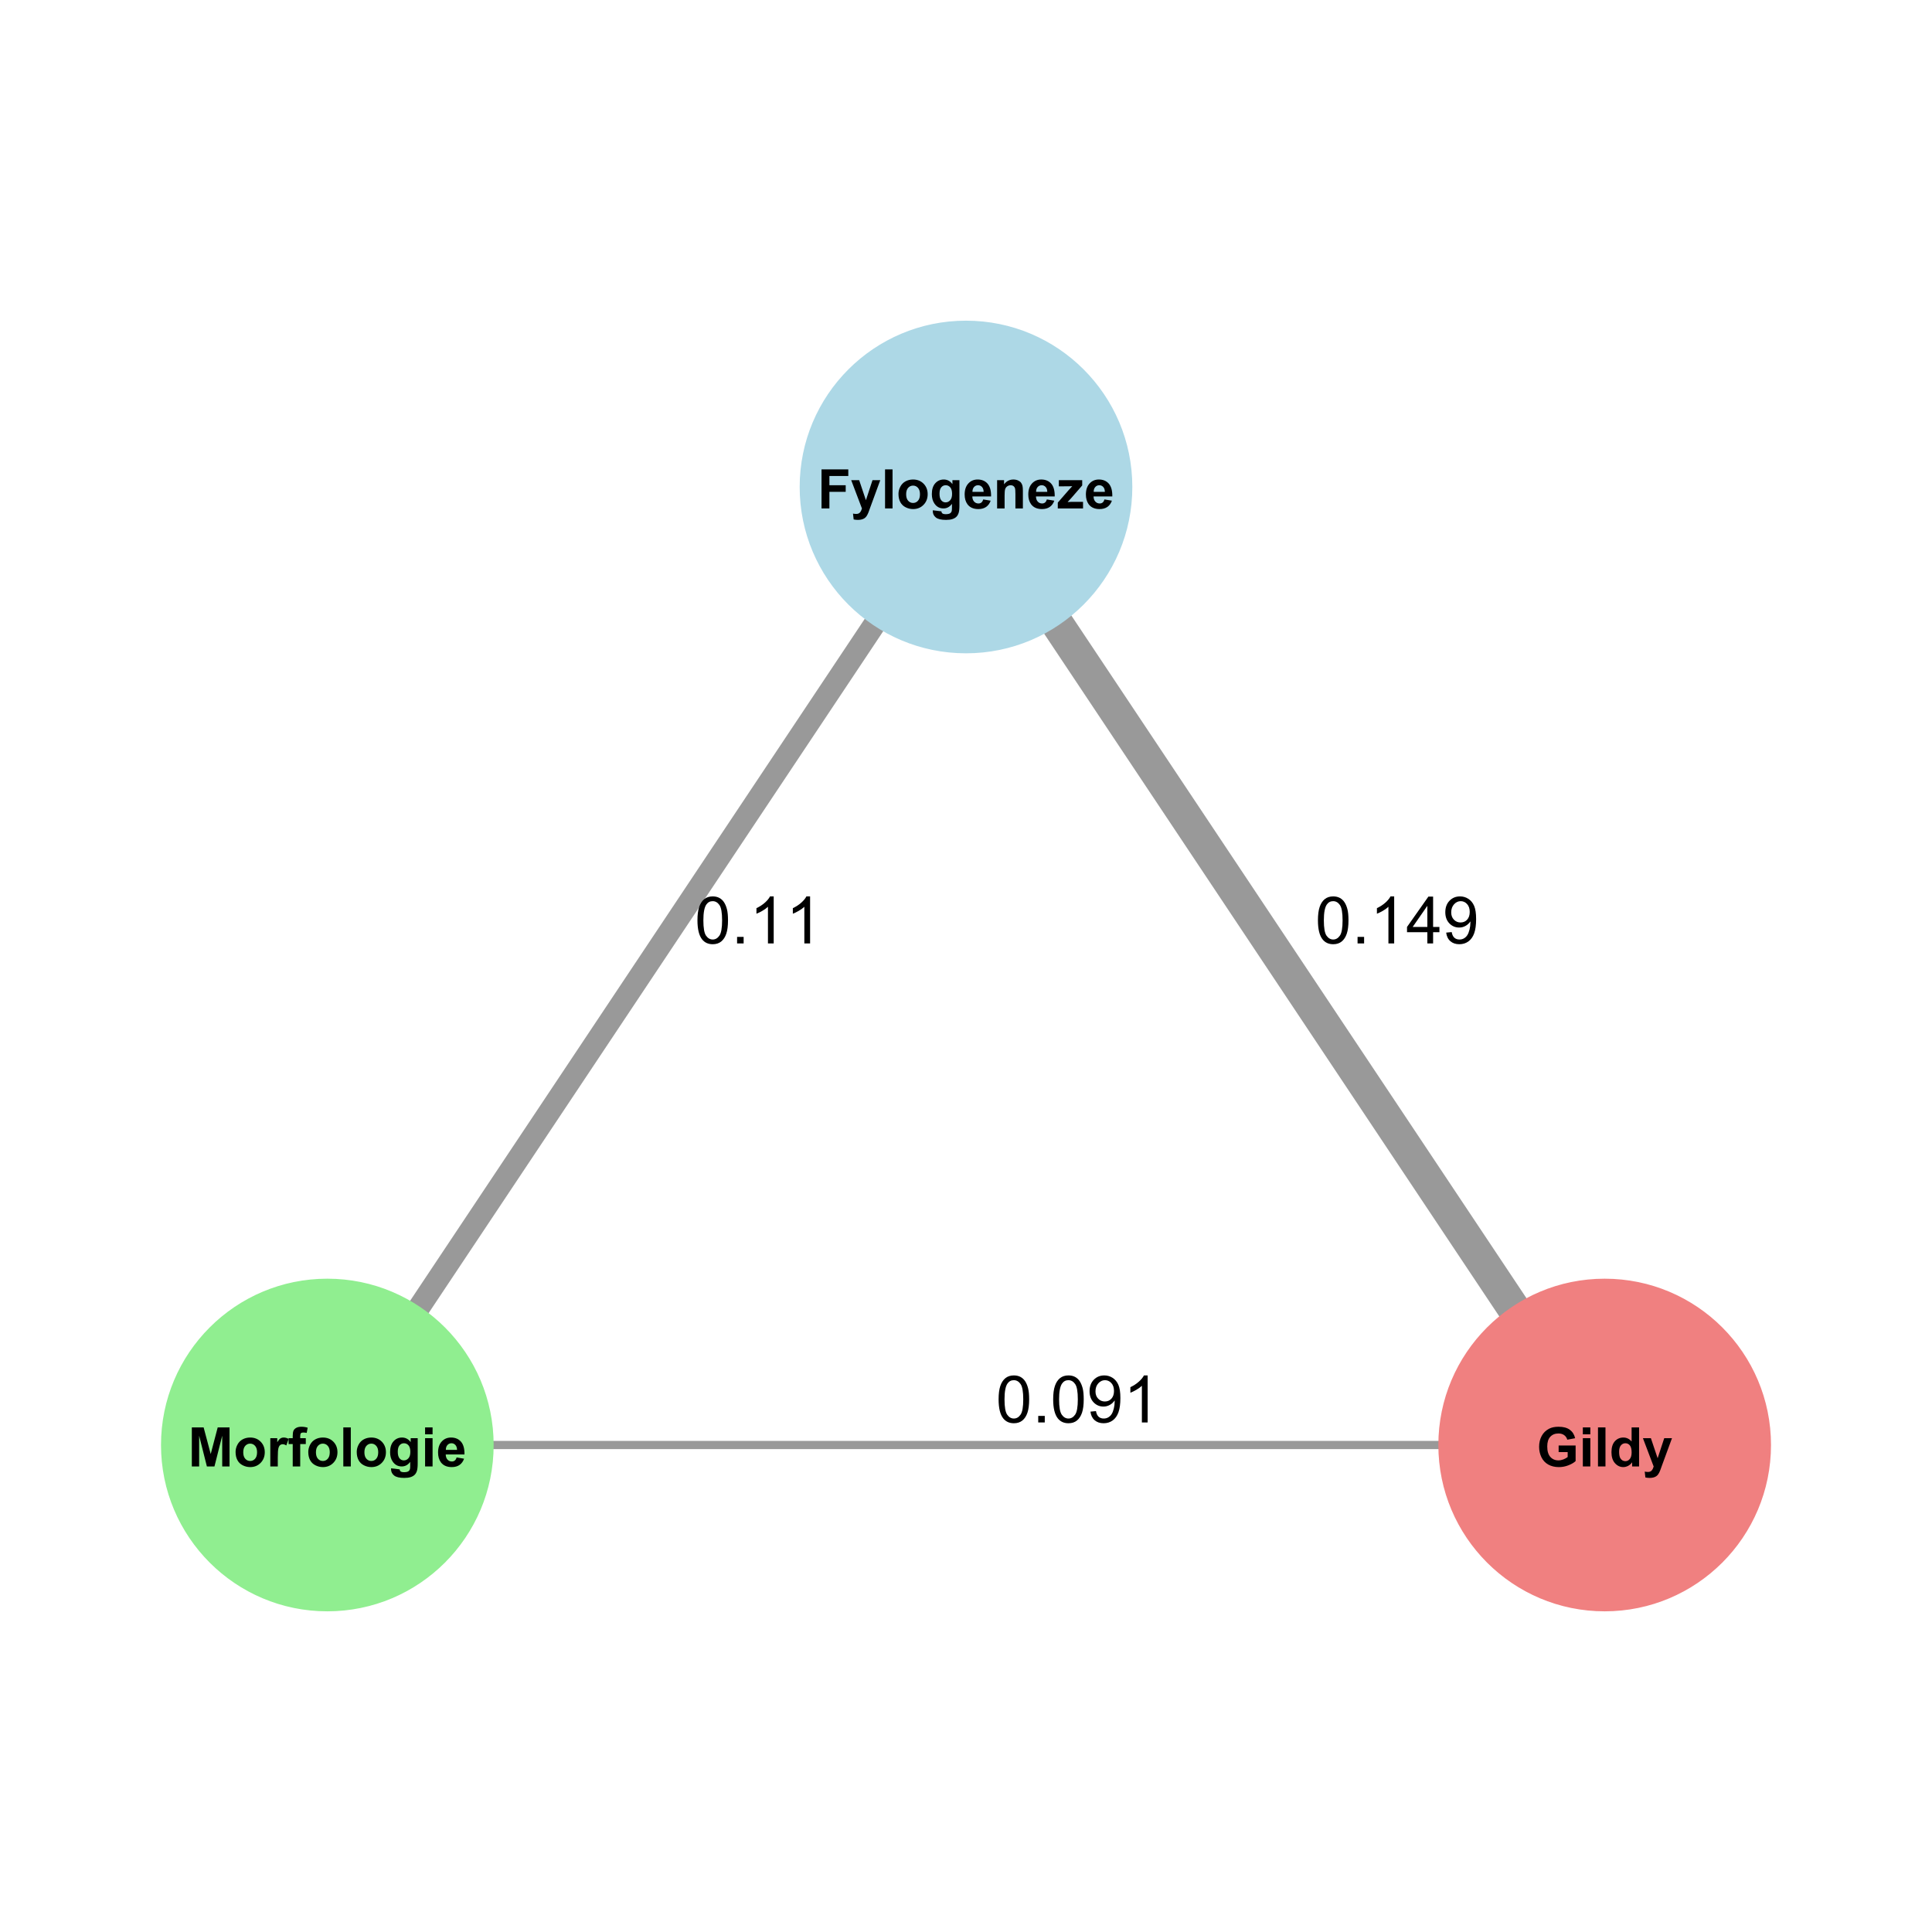
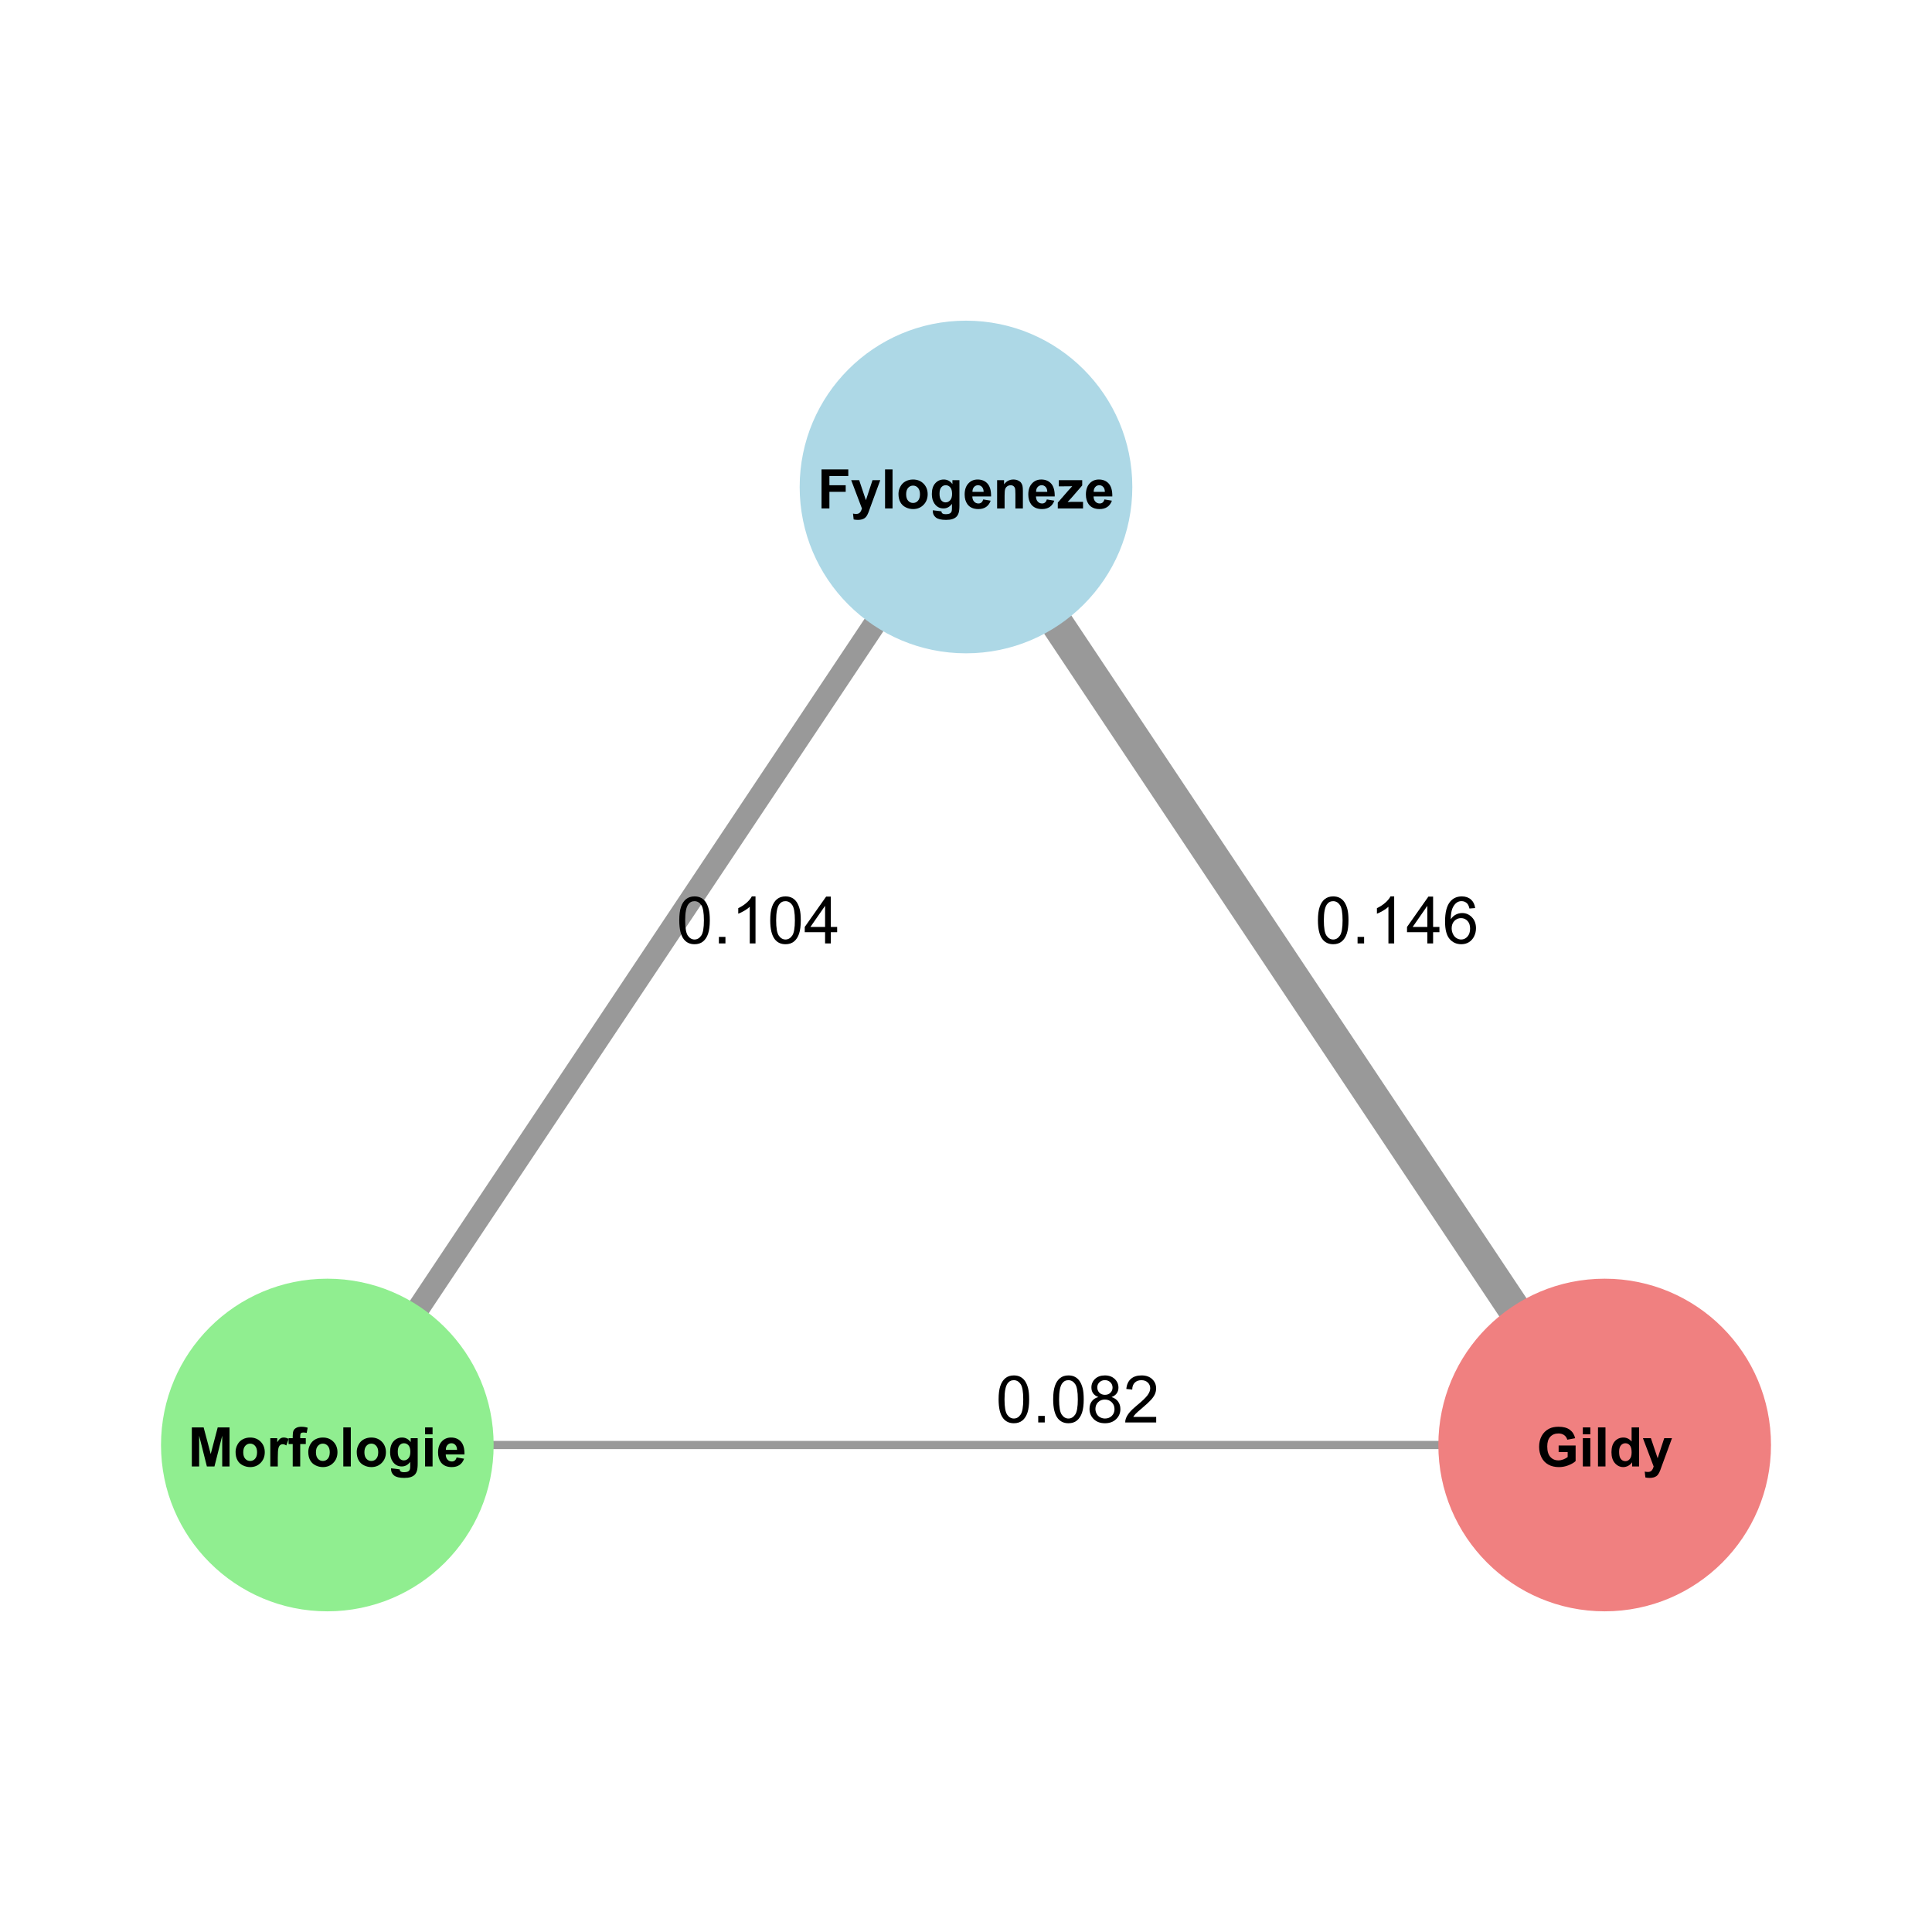
- <svg xmlns="http://www.w3.org/2000/svg" xmlns:xlink="http://www.w3.org/1999/xlink" width="504" height="504" viewBox="0 0 504 504">
-   <defs>
-     <g>
+ <svg xmlns="http://www.w3.org/2000/svg" xmlns:xlink="http://www.w3.org/1999/xlink" width="504" height="504" viewBox="0 0 504 504" version="1.1" id="svg66">
+   <defs id="defs21">
+     <g id="g21">
      <g id="glyph-0-0">
-         <path d="M 1.051 0 L 1.051 -10.184 L 8.031 -10.184 L 8.031 -8.461 L 3.105 -8.461 L 3.105 -6.051 L 7.355 -6.051 L 7.355 -4.328 L 3.105 -4.328 L 3.105 0 Z M 1.051 0 " />
+         <path d="M 1.051 0 L 1.051 -10.184 L 8.031 -10.184 L 8.031 -8.461 L 3.105 -8.461 L 3.105 -6.051 L 7.355 -6.051 L 7.355 -4.328 L 3.105 -4.328 L 3.105 0 Z M 1.051 0 " id="path1" />
      </g>
      <g id="glyph-0-1">
-         <path d="M 0.098 -7.379 L 2.176 -7.379 L 3.938 -2.141 L 5.66 -7.379 L 7.684 -7.379 L 5.078 -0.277 L 4.613 1.008 C 4.441 1.438 4.277 1.766 4.121 1.992 C 3.969 2.219 3.789 2.406 3.586 2.547 C 3.387 2.688 3.137 2.797 2.844 2.875 C 2.551 2.953 2.219 2.992 1.848 2.992 C 1.473 2.992 1.105 2.953 0.742 2.875 L 0.57 1.348 C 0.875 1.406 1.152 1.438 1.395 1.438 C 1.852 1.438 2.188 1.305 2.402 1.039 C 2.621 0.773 2.789 0.434 2.902 0.02 Z M 0.098 -7.379 " />
+         <path d="M 0.098 -7.379 L 2.176 -7.379 L 3.938 -2.141 L 5.66 -7.379 L 7.684 -7.379 L 5.078 -0.277 L 4.613 1.008 C 4.441 1.438 4.277 1.766 4.121 1.992 C 3.969 2.219 3.789 2.406 3.586 2.547 C 3.387 2.688 3.137 2.797 2.844 2.875 C 2.551 2.953 2.219 2.992 1.848 2.992 C 1.473 2.992 1.105 2.953 0.742 2.875 L 0.57 1.348 C 0.875 1.406 1.152 1.438 1.395 1.438 C 1.852 1.438 2.188 1.305 2.402 1.039 C 2.621 0.773 2.789 0.434 2.902 0.02 Z M 0.098 -7.379 " id="path2" />
      </g>
      <g id="glyph-0-2">
-         <path d="M 1.02 0 L 1.02 -10.184 L 2.973 -10.184 L 2.973 0 Z M 1.02 0 " />
+         <path d="M 1.02 0 L 1.02 -10.184 L 2.973 -10.184 L 2.973 0 Z M 1.02 0 " id="path3" />
      </g>
      <g id="glyph-0-3">
-         <path d="M 0.57 -3.793 C 0.57 -4.441 0.73 -5.07 1.051 -5.676 C 1.367 -6.281 1.82 -6.746 2.406 -7.066 C 2.992 -7.383 3.648 -7.543 4.371 -7.543 C 5.484 -7.543 6.398 -7.18 7.113 -6.457 C 7.828 -5.73 8.184 -4.816 8.184 -3.711 C 8.184 -2.594 7.824 -1.668 7.102 -0.934 C 6.383 -0.199 5.477 0.168 4.383 0.168 C 3.707 0.168 3.062 0.016 2.449 -0.293 C 1.836 -0.598 1.367 -1.047 1.051 -1.637 C 0.73 -2.227 0.57 -2.945 0.57 -3.793 M 2.57 -3.688 C 2.57 -2.957 2.742 -2.398 3.09 -2.008 C 3.438 -1.617 3.867 -1.426 4.375 -1.426 C 4.887 -1.426 5.312 -1.617 5.656 -2.008 C 6.004 -2.398 6.176 -2.961 6.176 -3.703 C 6.176 -4.426 6.004 -4.98 5.656 -5.371 C 5.312 -5.758 4.887 -5.953 4.375 -5.953 C 3.867 -5.953 3.438 -5.758 3.09 -5.371 C 2.742 -4.98 2.57 -4.422 2.57 -3.688 Z M 2.57 -3.688 " />
+         <path d="M 0.57 -3.793 C 0.57 -4.441 0.73 -5.07 1.051 -5.676 C 1.367 -6.281 1.82 -6.746 2.406 -7.066 C 2.992 -7.383 3.648 -7.543 4.371 -7.543 C 5.484 -7.543 6.398 -7.18 7.113 -6.457 C 7.828 -5.73 8.184 -4.816 8.184 -3.711 C 8.184 -2.594 7.824 -1.668 7.102 -0.934 C 6.383 -0.199 5.477 0.168 4.383 0.168 C 3.707 0.168 3.062 0.016 2.449 -0.293 C 1.836 -0.598 1.367 -1.047 1.051 -1.637 C 0.73 -2.227 0.57 -2.945 0.57 -3.793 M 2.57 -3.688 C 2.57 -2.957 2.742 -2.398 3.09 -2.008 C 3.438 -1.617 3.867 -1.426 4.375 -1.426 C 4.887 -1.426 5.312 -1.617 5.656 -2.008 C 6.004 -2.398 6.176 -2.961 6.176 -3.703 C 6.176 -4.426 6.004 -4.98 5.656 -5.371 C 5.312 -5.758 4.887 -5.953 4.375 -5.953 C 3.867 -5.953 3.438 -5.758 3.09 -5.371 C 2.742 -4.98 2.57 -4.422 2.57 -3.688 Z M 2.57 -3.688 " id="path4" />
      </g>
      <g id="glyph-0-4">
-         <path d="M 0.84 0.484 L 3.07 0.758 C 3.105 1.016 3.191 1.195 3.328 1.293 C 3.512 1.43 3.805 1.5 4.203 1.5 C 4.711 1.5 5.094 1.426 5.348 1.27 C 5.52 1.168 5.648 1.004 5.738 0.777 C 5.797 0.617 5.828 0.316 5.828 -0.117 L 5.828 -1.195 C 5.246 -0.398 4.508 0 3.617 0 C 2.629 0 1.844 -0.418 1.266 -1.258 C 0.809 -1.918 0.582 -2.742 0.582 -3.73 C 0.582 -4.965 0.883 -5.91 1.477 -6.562 C 2.07 -7.219 2.812 -7.543 3.695 -7.543 C 4.609 -7.543 5.359 -7.145 5.953 -6.344 L 5.953 -7.379 L 7.781 -7.379 L 7.781 -0.758 C 7.781 0.113 7.707 0.766 7.566 1.195 C 7.422 1.625 7.219 1.965 6.961 2.207 C 6.699 2.453 6.355 2.648 5.922 2.785 C 5.488 2.926 4.941 2.992 4.277 2.992 C 3.027 2.992 2.141 2.781 1.617 2.352 C 1.094 1.922 0.832 1.379 0.832 0.723 C 0.832 0.656 0.836 0.578 0.84 0.484 M 2.586 -3.84 C 2.586 -3.059 2.734 -2.484 3.039 -2.121 C 3.344 -1.758 3.715 -1.578 4.16 -1.578 C 4.637 -1.578 5.039 -1.762 5.371 -2.137 C 5.699 -2.508 5.863 -3.062 5.863 -3.793 C 5.863 -4.559 5.707 -5.125 5.391 -5.496 C 5.074 -5.863 4.676 -6.051 4.195 -6.051 C 3.727 -6.051 3.344 -5.867 3.039 -5.504 C 2.734 -5.141 2.586 -4.586 2.586 -3.84 Z M 2.586 -3.84 " />
+         <path d="M 0.84 0.484 L 3.07 0.758 C 3.105 1.016 3.191 1.195 3.328 1.293 C 3.512 1.43 3.805 1.5 4.203 1.5 C 4.711 1.5 5.094 1.426 5.348 1.27 C 5.52 1.168 5.648 1.004 5.738 0.777 C 5.797 0.617 5.828 0.316 5.828 -0.117 L 5.828 -1.195 C 5.246 -0.398 4.508 0 3.617 0 C 2.629 0 1.844 -0.418 1.266 -1.258 C 0.809 -1.918 0.582 -2.742 0.582 -3.73 C 0.582 -4.965 0.883 -5.91 1.477 -6.562 C 2.07 -7.219 2.812 -7.543 3.695 -7.543 C 4.609 -7.543 5.359 -7.145 5.953 -6.344 L 5.953 -7.379 L 7.781 -7.379 L 7.781 -0.758 C 7.781 0.113 7.707 0.766 7.566 1.195 C 7.422 1.625 7.219 1.965 6.961 2.207 C 6.699 2.453 6.355 2.648 5.922 2.785 C 5.488 2.926 4.941 2.992 4.277 2.992 C 3.027 2.992 2.141 2.781 1.617 2.352 C 1.094 1.922 0.832 1.379 0.832 0.723 C 0.832 0.656 0.836 0.578 0.84 0.484 M 2.586 -3.84 C 2.586 -3.059 2.734 -2.484 3.039 -2.121 C 3.344 -1.758 3.715 -1.578 4.16 -1.578 C 4.637 -1.578 5.039 -1.762 5.371 -2.137 C 5.699 -2.508 5.863 -3.062 5.863 -3.793 C 5.863 -4.559 5.707 -5.125 5.391 -5.496 C 5.074 -5.863 4.676 -6.051 4.195 -6.051 C 3.727 -6.051 3.344 -5.867 3.039 -5.504 C 2.734 -5.141 2.586 -4.586 2.586 -3.84 Z M 2.586 -3.84 " id="path5" />
      </g>
      <g id="glyph-0-5">
-         <path d="M 5.293 -2.348 L 7.238 -2.02 C 6.988 -1.309 6.594 -0.766 6.055 -0.391 C 5.516 -0.02 4.84 0.168 4.027 0.168 C 2.746 0.168 1.797 -0.254 1.18 -1.09 C 0.695 -1.762 0.453 -2.609 0.453 -3.633 C 0.453 -4.855 0.77 -5.812 1.41 -6.504 C 2.051 -7.199 2.855 -7.543 3.836 -7.543 C 4.934 -7.543 5.797 -7.18 6.434 -6.457 C 7.066 -5.73 7.371 -4.621 7.344 -3.125 L 2.453 -3.125 C 2.465 -2.547 2.625 -2.098 2.926 -1.773 C 3.227 -1.453 3.602 -1.293 4.051 -1.293 C 4.355 -1.293 4.613 -1.375 4.82 -1.543 C 5.027 -1.707 5.188 -1.977 5.293 -2.348 M 5.406 -4.32 C 5.391 -4.887 5.246 -5.316 4.965 -5.609 C 4.688 -5.902 4.352 -6.051 3.953 -6.051 C 3.527 -6.051 3.176 -5.895 2.898 -5.586 C 2.617 -5.273 2.48 -4.852 2.488 -4.32 Z M 5.406 -4.32 " />
+         <path d="M 5.293 -2.348 L 7.238 -2.02 C 6.988 -1.309 6.594 -0.766 6.055 -0.391 C 5.516 -0.02 4.84 0.168 4.027 0.168 C 2.746 0.168 1.797 -0.254 1.18 -1.09 C 0.695 -1.762 0.453 -2.609 0.453 -3.633 C 0.453 -4.855 0.77 -5.812 1.41 -6.504 C 2.051 -7.199 2.855 -7.543 3.836 -7.543 C 4.934 -7.543 5.797 -7.18 6.434 -6.457 C 7.066 -5.73 7.371 -4.621 7.344 -3.125 L 2.453 -3.125 C 2.465 -2.547 2.625 -2.098 2.926 -1.773 C 3.227 -1.453 3.602 -1.293 4.051 -1.293 C 4.355 -1.293 4.613 -1.375 4.82 -1.543 C 5.027 -1.707 5.188 -1.977 5.293 -2.348 M 5.406 -4.32 C 5.391 -4.887 5.246 -5.316 4.965 -5.609 C 4.688 -5.902 4.352 -6.051 3.953 -6.051 C 3.527 -6.051 3.176 -5.895 2.898 -5.586 C 2.617 -5.273 2.48 -4.852 2.488 -4.32 Z M 5.406 -4.32 " id="path6" />
      </g>
      <g id="glyph-0-6">
-         <path d="M 7.73 0 L 5.781 0 L 5.781 -3.766 C 5.781 -4.562 5.738 -5.078 5.656 -5.312 C 5.57 -5.543 5.438 -5.727 5.25 -5.855 C 5.059 -5.984 4.836 -6.051 4.57 -6.051 C 4.234 -6.051 3.93 -5.957 3.66 -5.773 C 3.391 -5.586 3.207 -5.344 3.109 -5.035 C 3.008 -4.73 2.961 -4.164 2.961 -3.34 L 2.961 0 L 1.008 0 L 1.008 -7.379 L 2.82 -7.379 L 2.82 -6.293 C 3.465 -7.129 4.273 -7.543 5.25 -7.543 C 5.684 -7.543 6.074 -7.465 6.434 -7.312 C 6.789 -7.156 7.059 -6.957 7.242 -6.719 C 7.426 -6.477 7.551 -6.203 7.625 -5.898 C 7.695 -5.594 7.73 -5.152 7.73 -4.586 Z M 7.73 0 " />
+         <path d="M 7.73 0 L 5.781 0 L 5.781 -3.766 C 5.781 -4.562 5.738 -5.078 5.656 -5.312 C 5.57 -5.543 5.438 -5.727 5.25 -5.855 C 5.059 -5.984 4.836 -6.051 4.57 -6.051 C 4.234 -6.051 3.93 -5.957 3.66 -5.773 C 3.391 -5.586 3.207 -5.344 3.109 -5.035 C 3.008 -4.73 2.961 -4.164 2.961 -3.34 L 2.961 0 L 1.008 0 L 1.008 -7.379 L 2.82 -7.379 L 2.82 -6.293 C 3.465 -7.129 4.273 -7.543 5.25 -7.543 C 5.684 -7.543 6.074 -7.465 6.434 -7.312 C 6.789 -7.156 7.059 -6.957 7.242 -6.719 C 7.426 -6.477 7.551 -6.203 7.625 -5.898 C 7.695 -5.594 7.73 -5.152 7.73 -4.586 Z M 7.73 0 " id="path7" />
      </g>
      <g id="glyph-0-7">
-         <path d="M 0.234 0 L 0.234 -1.52 L 3 -4.695 C 3.453 -5.215 3.789 -5.582 4.008 -5.801 C 3.781 -5.785 3.484 -5.777 3.113 -5.773 L 0.508 -5.758 L 0.508 -7.379 L 6.605 -7.379 L 6.605 -5.996 L 3.785 -2.742 L 2.793 -1.668 C 3.336 -1.699 3.672 -1.715 3.801 -1.715 L 6.82 -1.715 L 6.82 0 Z M 0.234 0 " />
+         <path d="M 0.234 0 L 0.234 -1.52 L 3 -4.695 C 3.453 -5.215 3.789 -5.582 4.008 -5.801 C 3.781 -5.785 3.484 -5.777 3.113 -5.773 L 0.508 -5.758 L 0.508 -7.379 L 6.605 -7.379 L 6.605 -5.996 L 3.785 -2.742 L 2.793 -1.668 C 3.336 -1.699 3.672 -1.715 3.801 -1.715 L 6.82 -1.715 L 6.82 0 Z M 0.234 0 " id="path8" />
      </g>
      <g id="glyph-0-8">
-         <path d="M 1.008 0 L 1.008 -10.184 L 4.086 -10.184 L 5.934 -3.238 L 7.758 -10.184 L 10.844 -10.184 L 10.844 0 L 8.934 0 L 8.934 -8.016 L 6.91 0 L 4.934 0 L 2.918 -8.016 L 2.918 0 Z M 1.008 0 " />
+         <path d="M 1.008 0 L 1.008 -10.184 L 4.086 -10.184 L 5.934 -3.238 L 7.758 -10.184 L 10.844 -10.184 L 10.844 0 L 8.934 0 L 8.934 -8.016 L 6.91 0 L 4.934 0 L 2.918 -8.016 L 2.918 0 Z M 1.008 0 " id="path9" />
      </g>
      <g id="glyph-0-9">
-         <path d="M 2.891 0 L 0.938 0 L 0.938 -7.379 L 2.75 -7.379 L 2.75 -6.328 C 3.062 -6.824 3.34 -7.148 3.586 -7.309 C 3.836 -7.465 4.117 -7.543 4.434 -7.543 C 4.875 -7.543 5.305 -7.422 5.719 -7.176 L 5.113 -5.473 C 4.785 -5.688 4.477 -5.793 4.195 -5.793 C 3.922 -5.793 3.691 -5.719 3.5 -5.566 C 3.312 -5.418 3.16 -5.145 3.055 -4.75 C 2.945 -4.359 2.891 -3.535 2.891 -2.277 Z M 2.891 0 " />
+         <path d="M 2.891 0 L 0.938 0 L 0.938 -7.379 L 2.75 -7.379 L 2.75 -6.328 C 3.062 -6.824 3.34 -7.148 3.586 -7.309 C 3.836 -7.465 4.117 -7.543 4.434 -7.543 C 4.875 -7.543 5.305 -7.422 5.719 -7.176 L 5.113 -5.473 C 4.785 -5.688 4.477 -5.793 4.195 -5.793 C 3.922 -5.793 3.691 -5.719 3.5 -5.566 C 3.312 -5.418 3.16 -5.145 3.055 -4.75 C 2.945 -4.359 2.891 -3.535 2.891 -2.277 Z M 2.891 0 " id="path10" />
      </g>
      <g id="glyph-0-10">
-         <path d="M 0.168 -7.379 L 1.25 -7.379 L 1.25 -7.934 C 1.25 -8.555 1.316 -9.016 1.449 -9.32 C 1.582 -9.629 1.824 -9.875 2.176 -10.07 C 2.531 -10.262 2.98 -10.355 3.523 -10.355 C 4.078 -10.355 4.621 -10.273 5.152 -10.105 L 4.891 -8.746 C 4.578 -8.82 4.281 -8.855 3.996 -8.855 C 3.711 -8.855 3.508 -8.789 3.387 -8.66 C 3.266 -8.527 3.203 -8.273 3.203 -7.898 L 3.203 -7.379 L 4.66 -7.379 L 4.66 -5.844 L 3.203 -5.844 L 3.203 0 L 1.25 0 L 1.25 -5.844 L 0.168 -5.844 Z M 0.168 -7.379 " />
+         <path d="M 0.168 -7.379 L 1.25 -7.379 L 1.25 -7.934 C 1.25 -8.555 1.316 -9.016 1.449 -9.32 C 1.582 -9.629 1.824 -9.875 2.176 -10.07 C 2.531 -10.262 2.98 -10.355 3.523 -10.355 C 4.078 -10.355 4.621 -10.273 5.152 -10.105 L 4.891 -8.746 C 4.578 -8.82 4.281 -8.855 3.996 -8.855 C 3.711 -8.855 3.508 -8.789 3.387 -8.66 C 3.266 -8.527 3.203 -8.273 3.203 -7.898 L 3.203 -7.379 L 4.66 -7.379 L 4.66 -5.844 L 3.203 -5.844 L 3.203 0 L 1.25 0 L 1.25 -5.844 L 0.168 -5.844 Z M 0.168 -7.379 " id="path11" />
      </g>
      <g id="glyph-0-11">
-         <path d="M 1.02 -8.379 L 1.02 -10.184 L 2.973 -10.184 L 2.973 -8.379 L 1.02 -8.379 M 1.02 0 L 1.02 -7.379 L 2.973 -7.379 L 2.973 0 Z M 1.02 0 " />
+         <path d="M 1.02 -8.379 L 1.02 -10.184 L 2.973 -10.184 L 2.973 -8.379 L 1.02 -8.379 M 1.02 0 L 1.02 -7.379 L 2.973 -7.379 L 2.973 0 Z M 1.02 0 " id="path12" />
      </g>
      <g id="glyph-0-12">
-         <path d="M 5.773 -3.746 L 5.773 -5.461 L 10.203 -5.461 L 10.203 -1.402 C 9.773 -0.988 9.148 -0.621 8.332 -0.301 C 7.516 0.016 6.688 0.172 5.848 0.172 C 4.785 0.172 3.855 -0.051 3.062 -0.496 C 2.273 -0.945 1.676 -1.582 1.277 -2.414 C 0.879 -3.246 0.68 -4.148 0.68 -5.125 C 0.68 -6.188 0.902 -7.129 1.348 -7.953 C 1.793 -8.777 2.441 -9.41 3.301 -9.852 C 3.953 -10.188 4.766 -10.355 5.738 -10.355 C 7.004 -10.355 7.988 -10.094 8.699 -9.562 C 9.41 -9.031 9.867 -8.297 10.074 -7.363 L 8.031 -6.98 C 7.887 -7.48 7.617 -7.875 7.223 -8.164 C 6.824 -8.453 6.332 -8.602 5.738 -8.602 C 4.84 -8.602 4.125 -8.316 3.594 -7.746 C 3.066 -7.176 2.801 -6.332 2.801 -5.211 C 2.801 -4 3.066 -3.094 3.605 -2.492 C 4.141 -1.887 4.848 -1.582 5.719 -1.582 C 6.148 -1.582 6.578 -1.668 7.012 -1.836 C 7.445 -2.008 7.816 -2.211 8.129 -2.453 L 8.129 -3.746 Z M 5.773 -3.746 " />
+         <path d="M 5.773 -3.746 L 5.773 -5.461 L 10.203 -5.461 L 10.203 -1.402 C 9.773 -0.988 9.148 -0.621 8.332 -0.301 C 7.516 0.016 6.688 0.172 5.848 0.172 C 4.785 0.172 3.855 -0.051 3.062 -0.496 C 2.273 -0.945 1.676 -1.582 1.277 -2.414 C 0.879 -3.246 0.68 -4.148 0.68 -5.125 C 0.68 -6.188 0.902 -7.129 1.348 -7.953 C 1.793 -8.777 2.441 -9.41 3.301 -9.852 C 3.953 -10.188 4.766 -10.355 5.738 -10.355 C 7.004 -10.355 7.988 -10.094 8.699 -9.562 C 9.41 -9.031 9.867 -8.297 10.074 -7.363 L 8.031 -6.98 C 7.887 -7.48 7.617 -7.875 7.223 -8.164 C 6.824 -8.453 6.332 -8.602 5.738 -8.602 C 4.84 -8.602 4.125 -8.316 3.594 -7.746 C 3.066 -7.176 2.801 -6.332 2.801 -5.211 C 2.801 -4 3.066 -3.094 3.605 -2.492 C 4.141 -1.887 4.848 -1.582 5.719 -1.582 C 6.148 -1.582 6.578 -1.668 7.012 -1.836 C 7.445 -2.008 7.816 -2.211 8.129 -2.453 L 8.129 -3.746 Z M 5.773 -3.746 " id="path13" />
      </g>
      <g id="glyph-0-13">
-         <path d="M 7.785 0 L 5.973 0 L 5.973 -1.082 C 5.672 -0.664 5.316 -0.348 4.906 -0.141 C 4.496 0.062 4.086 0.168 3.668 0.168 C 2.82 0.168 2.094 -0.176 1.488 -0.859 C 0.887 -1.539 0.582 -2.492 0.582 -3.715 C 0.582 -4.965 0.879 -5.918 1.465 -6.566 C 2.055 -7.219 2.797 -7.543 3.695 -7.543 C 4.52 -7.543 5.234 -7.203 5.836 -6.516 L 5.836 -10.184 L 7.785 -10.184 L 7.785 0 M 2.578 -3.848 C 2.578 -3.062 2.688 -2.492 2.902 -2.141 C 3.219 -1.629 3.66 -1.375 4.223 -1.375 C 4.672 -1.375 5.055 -1.566 5.371 -1.949 C 5.684 -2.332 5.844 -2.902 5.844 -3.66 C 5.844 -4.508 5.688 -5.117 5.383 -5.492 C 5.078 -5.863 4.688 -6.051 4.211 -6.051 C 3.746 -6.051 3.359 -5.867 3.047 -5.5 C 2.734 -5.129 2.578 -4.578 2.578 -3.848 Z M 2.578 -3.848 " />
+         <path d="M 7.785 0 L 5.973 0 L 5.973 -1.082 C 5.672 -0.664 5.316 -0.348 4.906 -0.141 C 4.496 0.062 4.086 0.168 3.668 0.168 C 2.82 0.168 2.094 -0.176 1.488 -0.859 C 0.887 -1.539 0.582 -2.492 0.582 -3.715 C 0.582 -4.965 0.879 -5.918 1.465 -6.566 C 2.055 -7.219 2.797 -7.543 3.695 -7.543 C 4.52 -7.543 5.234 -7.203 5.836 -6.516 L 5.836 -10.184 L 7.785 -10.184 L 7.785 0 M 2.578 -3.848 C 2.578 -3.062 2.688 -2.492 2.902 -2.141 C 3.219 -1.629 3.66 -1.375 4.223 -1.375 C 4.672 -1.375 5.055 -1.566 5.371 -1.949 C 5.684 -2.332 5.844 -2.902 5.844 -3.66 C 5.844 -4.508 5.688 -5.117 5.383 -5.492 C 5.078 -5.863 4.688 -6.051 4.211 -6.051 C 3.746 -6.051 3.359 -5.867 3.047 -5.5 C 2.734 -5.129 2.578 -4.578 2.578 -3.848 Z M 2.578 -3.848 " id="path14" />
      </g>
      <g id="glyph-1-0">
-         <path d="M 0.707 -6.027 C 0.707 -7.473 0.855 -8.633 1.156 -9.516 C 1.453 -10.395 1.895 -11.074 2.48 -11.555 C 3.066 -12.031 3.805 -12.27 4.691 -12.27 C 5.348 -12.27 5.926 -12.137 6.418 -11.875 C 6.914 -11.609 7.32 -11.23 7.645 -10.73 C 7.965 -10.234 8.219 -9.629 8.402 -8.914 C 8.586 -8.199 8.676 -7.238 8.676 -6.027 C 8.676 -4.594 8.531 -3.438 8.234 -2.555 C 7.941 -1.676 7.5 -0.992 6.914 -0.512 C 6.328 -0.031 5.586 0.207 4.691 0.207 C 3.516 0.207 2.59 -0.215 1.918 -1.059 C 1.113 -2.074 0.707 -3.73 0.707 -6.027 M 2.25 -6.027 C 2.25 -4.02 2.484 -2.684 2.953 -2.02 C 3.426 -1.355 4.004 -1.023 4.691 -1.023 C 5.383 -1.023 5.961 -1.359 6.43 -2.027 C 6.902 -2.691 7.137 -4.027 7.137 -6.027 C 7.137 -8.039 6.902 -9.375 6.43 -10.035 C 5.961 -10.699 5.375 -11.027 4.676 -11.027 C 3.988 -11.027 3.438 -10.738 3.027 -10.152 C 2.508 -9.41 2.25 -8.031 2.25 -6.027 Z M 2.25 -6.027 " />
+         <path d="M 0.707 -6.027 C 0.707 -7.473 0.855 -8.633 1.156 -9.516 C 1.453 -10.395 1.895 -11.074 2.48 -11.555 C 3.066 -12.031 3.805 -12.27 4.691 -12.27 C 5.348 -12.27 5.926 -12.137 6.418 -11.875 C 6.914 -11.609 7.32 -11.23 7.645 -10.73 C 7.965 -10.234 8.219 -9.629 8.402 -8.914 C 8.586 -8.199 8.676 -7.238 8.676 -6.027 C 8.676 -4.594 8.531 -3.438 8.234 -2.555 C 7.941 -1.676 7.5 -0.992 6.914 -0.512 C 6.328 -0.031 5.586 0.207 4.691 0.207 C 3.516 0.207 2.59 -0.215 1.918 -1.059 C 1.113 -2.074 0.707 -3.73 0.707 -6.027 M 2.25 -6.027 C 2.25 -4.02 2.484 -2.684 2.953 -2.02 C 3.426 -1.355 4.004 -1.023 4.691 -1.023 C 5.383 -1.023 5.961 -1.359 6.43 -2.027 C 6.902 -2.691 7.137 -4.027 7.137 -6.027 C 7.137 -8.039 6.902 -9.375 6.43 -10.035 C 5.961 -10.699 5.375 -11.027 4.676 -11.027 C 3.988 -11.027 3.438 -10.738 3.027 -10.152 C 2.508 -9.41 2.25 -8.031 2.25 -6.027 Z M 2.25 -6.027 " id="path15" />
      </g>
      <g id="glyph-1-1">
-         <path d="M 1.551 0 L 1.551 -1.707 L 3.258 -1.707 L 3.258 0 Z M 1.551 0 " />
+         <path d="M 1.551 0 L 1.551 -1.707 L 3.258 -1.707 L 3.258 0 Z M 1.551 0 " id="path16" />
      </g>
      <g id="glyph-1-2">
-         <path d="M 6.359 0 L 4.859 0 L 4.859 -9.562 C 4.5 -9.215 4.023 -8.871 3.438 -8.527 C 2.852 -8.184 2.324 -7.926 1.859 -7.754 L 1.859 -9.203 C 2.699 -9.598 3.43 -10.074 4.059 -10.637 C 4.688 -11.199 5.133 -11.742 5.395 -12.27 L 6.359 -12.27 Z M 6.359 0 " />
+         <path d="M 6.359 0 L 4.859 0 L 4.859 -9.562 C 4.5 -9.215 4.023 -8.871 3.438 -8.527 C 2.852 -8.184 2.324 -7.926 1.859 -7.754 L 1.859 -9.203 C 2.699 -9.598 3.43 -10.074 4.059 -10.637 C 4.688 -11.199 5.133 -11.742 5.395 -12.27 L 6.359 -12.27 Z M 6.359 0 " id="path17" />
      </g>
      <g id="glyph-1-3">
-         <path d="M 5.52 0 L 5.52 -2.926 L 0.215 -2.926 L 0.215 -4.301 L 5.793 -12.219 L 7.02 -12.219 L 7.02 -4.301 L 8.668 -4.301 L 8.668 -2.926 L 7.02 -2.926 L 7.02 0 L 5.52 0 M 5.52 -4.301 L 5.52 -9.812 L 1.691 -4.301 Z M 5.52 -4.301 " />
+         <path d="M 5.52 0 L 5.52 -2.926 L 0.215 -2.926 L 0.215 -4.301 L 5.793 -12.219 L 7.02 -12.219 L 7.02 -4.301 L 8.668 -4.301 L 8.668 -2.926 L 7.02 -2.926 L 7.02 0 L 5.52 0 M 5.52 -4.301 L 5.52 -9.812 L 1.691 -4.301 Z M 5.52 -4.301 " id="path18" />
      </g>
      <g id="glyph-1-4">
-         <path d="M 0.934 -2.824 L 2.375 -2.961 C 2.496 -2.281 2.73 -1.789 3.074 -1.484 C 3.422 -1.18 3.863 -1.023 4.402 -1.023 C 4.863 -1.023 5.266 -1.133 5.613 -1.344 C 5.961 -1.555 6.246 -1.836 6.469 -2.188 C 6.691 -2.543 6.879 -3.016 7.027 -3.617 C 7.176 -4.219 7.254 -4.828 7.254 -5.453 C 7.254 -5.52 7.25 -5.617 7.242 -5.75 C 6.945 -5.273 6.535 -4.887 6.016 -4.59 C 5.496 -4.293 4.934 -4.145 4.328 -4.145 C 3.316 -4.145 2.461 -4.508 1.758 -5.242 C 1.059 -5.977 0.707 -6.945 0.707 -8.145 C 0.707 -9.383 1.074 -10.379 1.805 -11.137 C 2.535 -11.891 3.449 -12.27 4.551 -12.27 C 5.348 -12.27 6.074 -12.055 6.73 -11.629 C 7.391 -11.199 7.891 -10.59 8.23 -9.797 C 8.574 -9.008 8.746 -7.859 8.746 -6.359 C 8.746 -4.797 8.574 -3.555 8.234 -2.629 C 7.898 -1.703 7.391 -1 6.723 -0.516 C 6.055 -0.035 5.27 0.207 4.367 0.207 C 3.41 0.207 2.633 -0.059 2.027 -0.586 C 1.418 -1.117 1.055 -1.863 0.934 -2.824 M 7.078 -8.219 C 7.078 -9.082 6.848 -9.766 6.391 -10.27 C 5.93 -10.773 5.379 -11.027 4.734 -11.027 C 4.066 -11.027 3.488 -10.758 2.992 -10.211 C 2.496 -9.668 2.25 -8.961 2.25 -8.094 C 2.25 -7.316 2.484 -6.684 2.953 -6.199 C 3.426 -5.711 4.004 -5.469 4.691 -5.469 C 5.387 -5.469 5.957 -5.711 6.406 -6.199 C 6.852 -6.684 7.078 -7.359 7.078 -8.219 Z M 7.078 -8.219 " />
+         <path d="M 8.496 -9.227 L 7.004 -9.109 C 6.867 -9.699 6.68 -10.129 6.434 -10.395 C 6.031 -10.824 5.531 -11.035 4.934 -11.035 C 4.457 -11.035 4.039 -10.902 3.676 -10.637 C 3.203 -10.293 2.832 -9.789 2.559 -9.129 C 2.285 -8.465 2.145 -7.523 2.133 -6.301 C 2.496 -6.852 2.938 -7.262 3.461 -7.527 C 3.98 -7.793 4.527 -7.926 5.102 -7.926 C 6.102 -7.926 6.953 -7.559 7.656 -6.824 C 8.359 -6.086 8.711 -5.137 8.711 -3.969 C 8.711 -3.199 8.547 -2.488 8.215 -1.828 C 7.883 -1.172 7.43 -0.668 6.852 -0.316 C 6.273 0.035 5.617 0.207 4.883 0.207 C 3.633 0.207 2.613 -0.25 1.824 -1.172 C 1.035 -2.09 0.641 -3.605 0.641 -5.719 C 0.641 -8.082 1.078 -9.797 1.949 -10.871 C 2.711 -11.805 3.738 -12.27 5.027 -12.27 C 5.988 -12.27 6.777 -12 7.391 -11.461 C 8.004 -10.922 8.371 -10.18 8.496 -9.227 M 2.367 -3.961 C 2.367 -3.441 2.477 -2.949 2.695 -2.477 C 2.918 -2.004 3.223 -1.645 3.617 -1.395 C 4.012 -1.148 4.426 -1.023 4.859 -1.023 C 5.492 -1.023 6.039 -1.281 6.492 -1.793 C 6.949 -2.305 7.176 -3 7.176 -3.875 C 7.176 -4.723 6.953 -5.387 6.5 -5.871 C 6.051 -6.359 5.484 -6.602 4.801 -6.602 C 4.125 -6.602 3.547 -6.359 3.074 -5.871 C 2.605 -5.387 2.367 -4.75 2.367 -3.961 Z M 2.367 -3.961 " id="path19" />
+       </g>
+       <g id="glyph-1-5">
+         <path d="M 3.016 -6.625 C 2.395 -6.855 1.934 -7.18 1.633 -7.602 C 1.332 -8.023 1.184 -8.531 1.184 -9.121 C 1.184 -10.008 1.504 -10.758 2.141 -11.363 C 2.781 -11.969 3.633 -12.27 4.691 -12.27 C 5.762 -12.27 6.617 -11.961 7.27 -11.34 C 7.918 -10.723 8.242 -9.969 8.242 -9.078 C 8.242 -8.512 8.094 -8.02 7.797 -7.598 C 7.5 -7.18 7.051 -6.855 6.445 -6.625 C 7.195 -6.383 7.766 -5.988 8.156 -5.441 C 8.547 -4.898 8.746 -4.25 8.746 -3.492 C 8.746 -2.449 8.375 -1.57 7.637 -0.859 C 6.895 -0.148 5.926 0.207 4.719 0.207 C 3.512 0.207 2.539 -0.148 1.801 -0.863 C 1.062 -1.578 0.691 -2.469 0.691 -3.535 C 0.691 -4.328 0.895 -4.996 1.297 -5.531 C 1.699 -6.066 2.273 -6.434 3.016 -6.625 M 2.719 -9.168 C 2.719 -8.59 2.902 -8.117 3.277 -7.754 C 3.648 -7.387 4.133 -7.203 4.727 -7.203 C 5.305 -7.203 5.777 -7.383 6.148 -7.75 C 6.516 -8.113 6.703 -8.559 6.703 -9.086 C 6.703 -9.637 6.512 -10.098 6.133 -10.473 C 5.75 -10.848 5.277 -11.035 4.711 -11.035 C 4.137 -11.035 3.664 -10.852 3.285 -10.488 C 2.906 -10.121 2.719 -9.68 2.719 -9.168 M 2.234 -3.527 C 2.234 -3.098 2.336 -2.684 2.539 -2.285 C 2.742 -1.883 3.043 -1.574 3.441 -1.355 C 3.844 -1.137 4.273 -1.023 4.734 -1.023 C 5.453 -1.023 6.043 -1.258 6.512 -1.719 C 6.977 -2.18 7.211 -2.766 7.211 -3.477 C 7.211 -4.199 6.969 -4.797 6.488 -5.27 C 6.008 -5.742 5.406 -5.977 4.684 -5.977 C 3.98 -5.977 3.395 -5.742 2.93 -5.277 C 2.465 -4.809 2.234 -4.227 2.234 -3.527 Z M 2.234 -3.527 " id="path20" />
+       </g>
+       <g id="glyph-1-6">
+         <path d="M 8.594 -1.441 L 8.594 0 L 0.516 0 C 0.504 -0.359 0.562 -0.707 0.691 -1.043 C 0.898 -1.594 1.227 -2.133 1.68 -2.668 C 2.133 -3.199 2.785 -3.816 3.645 -4.52 C 4.973 -5.605 5.867 -6.469 6.336 -7.105 C 6.801 -7.742 7.035 -8.344 7.035 -8.91 C 7.035 -9.504 6.824 -10.008 6.398 -10.414 C 5.973 -10.824 5.418 -11.027 4.734 -11.027 C 4.012 -11.027 3.434 -10.812 3 -10.379 C 2.566 -9.945 2.348 -9.344 2.344 -8.578 L 0.801 -8.734 C 0.906 -9.887 1.305 -10.762 1.992 -11.367 C 2.68 -11.969 3.605 -12.27 4.77 -12.27 C 5.941 -12.27 6.867 -11.945 7.551 -11.297 C 8.234 -10.645 8.578 -9.84 8.578 -8.879 C 8.578 -8.387 8.477 -7.906 8.277 -7.434 C 8.078 -6.965 7.746 -6.465 7.281 -5.945 C 6.816 -5.422 6.047 -4.703 4.969 -3.793 C 4.066 -3.035 3.488 -2.523 3.234 -2.254 C 2.98 -1.984 2.766 -1.715 2.602 -1.441 Z M 8.594 -1.441 " id="path21" />
      </g>
    </g>
  </defs>
-   <rect x="-50.4" y="-50.4" width="604.8" height="604.8" fill="rgb(100%, 100%, 100%)" fill-opacity="1" />
-   <path fill="none" stroke-width="5.798" stroke-linecap="butt" stroke-linejoin="round" stroke="rgb(60%, 60%, 60%)" stroke-opacity="1" stroke-miterlimit="10" d="M 85.387 376.957 L 252 127.043 " />
-   <path fill="none" stroke-width="8.536" stroke-linecap="butt" stroke-linejoin="round" stroke="rgb(60%, 60%, 60%)" stroke-opacity="1" stroke-miterlimit="10" d="M 252 127.043 L 418.613 376.957 " />
-   <path fill="none" stroke-width="2.134" stroke-linecap="butt" stroke-linejoin="round" stroke="rgb(60%, 60%, 60%)" stroke-opacity="1" stroke-miterlimit="10" d="M 418.613 376.957 L 85.387 376.957 " />
-   <path fill-rule="nonzero" fill="rgb(67.843%, 84.706%, 90.196%)" fill-opacity="1" stroke-width="0.709" stroke-linecap="round" stroke-linejoin="round" stroke="rgb(67.843%, 84.706%, 90.196%)" stroke-opacity="1" stroke-miterlimit="10" d="M 295.035 127.043 C 295.035 150.809 275.766 170.074 252 170.074 C 228.234 170.074 208.965 150.809 208.965 127.043 C 208.965 103.273 228.234 84.008 252 84.008 C 275.766 84.008 295.035 103.273 295.035 127.043 " />
-   <path fill-rule="nonzero" fill="rgb(56.471%, 93.333%, 56.471%)" fill-opacity="1" stroke-width="0.709" stroke-linecap="round" stroke-linejoin="round" stroke="rgb(56.471%, 93.333%, 56.471%)" stroke-opacity="1" stroke-miterlimit="10" d="M 128.422 376.957 C 128.422 400.727 109.156 419.992 85.387 419.992 C 61.621 419.992 42.355 400.727 42.355 376.957 C 42.355 353.191 61.621 333.926 85.387 333.926 C 109.156 333.926 128.422 353.191 128.422 376.957 " />
-   <path fill-rule="nonzero" fill="rgb(94.118%, 50.196%, 50.196%)" fill-opacity="1" stroke-width="0.709" stroke-linecap="round" stroke-linejoin="round" stroke="rgb(94.118%, 50.196%, 50.196%)" stroke-opacity="1" stroke-miterlimit="10" d="M 461.645 376.957 C 461.645 400.727 442.379 419.992 418.613 419.992 C 394.844 419.992 375.578 400.727 375.578 376.957 C 375.578 353.191 394.844 333.926 418.613 333.926 C 442.379 333.926 461.645 353.191 461.645 376.957 " />
-   <g fill="rgb(0%, 0%, 0%)" fill-opacity="1">
-     <use xlink:href="#glyph-0-0" x="213.262" y="132.633" />
-     <use xlink:href="#glyph-0-1" x="221.952" y="132.633" />
-     <use xlink:href="#glyph-0-2" x="229.864" y="132.633" />
-     <use xlink:href="#glyph-0-3" x="233.816" y="132.633" />
-     <use xlink:href="#glyph-0-4" x="242.506" y="132.633" />
-     <use xlink:href="#glyph-0-5" x="251.196" y="132.633" />
-     <use xlink:href="#glyph-0-6" x="259.108" y="132.633" />
-     <use xlink:href="#glyph-0-5" x="267.798" y="132.633" />
-     <use xlink:href="#glyph-0-7" x="275.711" y="132.633" />
-     <use xlink:href="#glyph-0-5" x="282.824" y="132.633" />
+   <rect x="-50.4" y="-50.4" width="604.8" height="604.8" fill="rgb(100%, 100%, 100%)" fill-opacity="1" id="rect21" />
+   <path fill="none" stroke-width="5.875" stroke-linecap="butt" stroke-linejoin="round" stroke="rgb(60%, 60%, 60%)" stroke-opacity="1" stroke-miterlimit="10" d="M 85.387 376.957 L 252 127.043 " id="path22" />
+   <path fill="none" stroke-width="8.536" stroke-linecap="butt" stroke-linejoin="round" stroke="rgb(60%, 60%, 60%)" stroke-opacity="1" stroke-miterlimit="10" d="M 252 127.043 L 418.613 376.957 " id="path23" />
+   <path fill="none" stroke-width="2.134" stroke-linecap="butt" stroke-linejoin="round" stroke="rgb(60%, 60%, 60%)" stroke-opacity="1" stroke-miterlimit="10" d="M 418.613 376.957 L 85.387 376.957 " id="path24" />
+   <path fill-rule="nonzero" fill="rgb(67.843%, 84.706%, 90.196%)" fill-opacity="1" stroke-width="0.709" stroke-linecap="round" stroke-linejoin="round" stroke="rgb(67.843%, 84.706%, 90.196%)" stroke-opacity="1" stroke-miterlimit="10" d="M 295.035 127.043 C 295.035 150.809 275.766 170.074 252 170.074 C 228.234 170.074 208.965 150.809 208.965 127.043 C 208.965 103.273 228.234 84.008 252 84.008 C 275.766 84.008 295.035 103.273 295.035 127.043 " id="path25" />
+   <path fill-rule="nonzero" fill="rgb(56.471%, 93.333%, 56.471%)" fill-opacity="1" stroke-width="0.709" stroke-linecap="round" stroke-linejoin="round" stroke="rgb(56.471%, 93.333%, 56.471%)" stroke-opacity="1" stroke-miterlimit="10" d="M 128.422 376.957 C 128.422 400.727 109.156 419.992 85.387 419.992 C 61.621 419.992 42.355 400.727 42.355 376.957 C 42.355 353.191 61.621 333.926 85.387 333.926 C 109.156 333.926 128.422 353.191 128.422 376.957 " id="path26" />
+   <path fill-rule="nonzero" fill="rgb(94.118%, 50.196%, 50.196%)" fill-opacity="1" stroke-width="0.709" stroke-linecap="round" stroke-linejoin="round" stroke="rgb(94.118%, 50.196%, 50.196%)" stroke-opacity="1" stroke-miterlimit="10" d="M 461.645 376.957 C 461.645 400.727 442.379 419.992 418.613 419.992 C 394.844 419.992 375.578 400.727 375.578 376.957 C 375.578 353.191 394.844 333.926 418.613 333.926 C 442.379 333.926 461.645 353.191 461.645 376.957 " id="path27" />
+   <g fill="rgb(0%, 0%, 0%)" fill-opacity="1" id="g36">
+     <use xlink:href="#glyph-0-0" x="213.262" y="132.633" id="use27" />
+     <use xlink:href="#glyph-0-1" x="221.952" y="132.633" id="use28" />
+     <use xlink:href="#glyph-0-2" x="229.864" y="132.633" id="use29" />
+     <use xlink:href="#glyph-0-3" x="233.816" y="132.633" id="use30" />
+     <use xlink:href="#glyph-0-4" x="242.506" y="132.633" id="use31" />
+     <use xlink:href="#glyph-0-5" x="251.196" y="132.633" id="use32" />
+     <use xlink:href="#glyph-0-6" x="259.108" y="132.633" id="use33" />
+     <use xlink:href="#glyph-0-5" x="267.798" y="132.633" id="use34" />
+     <use xlink:href="#glyph-0-7" x="275.711" y="132.633" id="use35" />
+     <use xlink:href="#glyph-0-5" x="282.824" y="132.633" id="use36" />
  </g>
-   <g fill="rgb(0%, 0%, 0%)" fill-opacity="1">
-     <use xlink:href="#glyph-0-8" x="49.035" y="382.551" />
-     <use xlink:href="#glyph-0-3" x="60.886" y="382.551" />
-     <use xlink:href="#glyph-0-9" x="69.576" y="382.551" />
-     <use xlink:href="#glyph-0-10" x="75.112" y="382.551" />
-     <use xlink:href="#glyph-0-3" x="79.85" y="382.551" />
-     <use xlink:href="#glyph-0-2" x="88.54" y="382.551" />
-     <use xlink:href="#glyph-0-3" x="92.492" y="382.551" />
-     <use xlink:href="#glyph-0-4" x="101.182" y="382.551" />
-     <use xlink:href="#glyph-0-11" x="109.872" y="382.551" />
-     <use xlink:href="#glyph-0-5" x="113.825" y="382.551" />
+   <g fill="rgb(0%, 0%, 0%)" fill-opacity="1" id="g46">
+     <use xlink:href="#glyph-0-8" x="49.035" y="382.551" id="use37" />
+     <use xlink:href="#glyph-0-3" x="60.886" y="382.551" id="use38" />
+     <use xlink:href="#glyph-0-9" x="69.576" y="382.551" id="use39" />
+     <use xlink:href="#glyph-0-10" x="75.112" y="382.551" id="use40" />
+     <use xlink:href="#glyph-0-3" x="79.85" y="382.551" id="use41" />
+     <use xlink:href="#glyph-0-2" x="88.54" y="382.551" id="use42" />
+     <use xlink:href="#glyph-0-3" x="92.492" y="382.551" id="use43" />
+     <use xlink:href="#glyph-0-4" x="101.182" y="382.551" id="use44" />
+     <use xlink:href="#glyph-0-11" x="109.872" y="382.551" id="use45" />
+     <use xlink:href="#glyph-0-5" x="113.825" y="382.551" id="use46" />
  </g>
-   <g fill="rgb(0%, 0%, 0%)" fill-opacity="1">
-     <use xlink:href="#glyph-0-12" x="400.828" y="382.551" />
-     <use xlink:href="#glyph-0-11" x="411.894" y="382.551" />
-     <use xlink:href="#glyph-0-2" x="415.846" y="382.551" />
-     <use xlink:href="#glyph-0-13" x="419.799" y="382.551" />
-     <use xlink:href="#glyph-0-1" x="428.489" y="382.551" />
+   <g fill="rgb(0%, 0%, 0%)" fill-opacity="1" id="g51">
+     <use xlink:href="#glyph-0-12" x="400.828" y="382.551" id="use47" />
+     <use xlink:href="#glyph-0-11" x="411.894" y="382.551" id="use48" />
+     <use xlink:href="#glyph-0-2" x="415.846" y="382.551" id="use49" />
+     <use xlink:href="#glyph-0-13" x="419.799" y="382.551" id="use50" />
+     <use xlink:href="#glyph-0-1" x="428.489" y="382.551" id="use51" />
  </g>
-   <g fill="rgb(0%, 0%, 0%)" fill-opacity="1">
-     <use xlink:href="#glyph-1-0" x="181.238" y="246.113" />
-     <use xlink:href="#glyph-1-1" x="190.733" y="246.113" />
-     <use xlink:href="#glyph-1-2" x="195.476" y="246.113" />
-     <use xlink:href="#glyph-1-2" x="204.97" y="246.113" />
+   <g fill="rgb(0%, 0%, 0%)" fill-opacity="1" id="g56">
+     <use xlink:href="#glyph-1-0" x="176.492" y="246.113" id="use52" />
+     <use xlink:href="#glyph-1-1" x="185.987" y="246.113" id="use53" />
+     <use xlink:href="#glyph-1-2" x="190.73" y="246.113" id="use54" />
+     <use xlink:href="#glyph-1-0" x="200.224" y="246.113" id="use55" />
+     <use xlink:href="#glyph-1-3" x="209.719" y="246.113" id="use56" />
  </g>
-   <g fill="rgb(0%, 0%, 0%)" fill-opacity="1">
-     <use xlink:href="#glyph-1-0" x="343.102" y="246.113" />
-     <use xlink:href="#glyph-1-1" x="352.596" y="246.113" />
-     <use xlink:href="#glyph-1-2" x="357.339" y="246.113" />
-     <use xlink:href="#glyph-1-3" x="366.833" y="246.113" />
-     <use xlink:href="#glyph-1-4" x="376.328" y="246.113" />
+   <g fill="rgb(0%, 0%, 0%)" fill-opacity="1" id="g61">
+     <use xlink:href="#glyph-1-0" x="343.102" y="246.113" id="use57" />
+     <use xlink:href="#glyph-1-1" x="352.596" y="246.113" id="use58" />
+     <use xlink:href="#glyph-1-2" x="357.339" y="246.113" id="use59" />
+     <use xlink:href="#glyph-1-3" x="366.833" y="246.113" id="use60" />
+     <use xlink:href="#glyph-1-4" x="376.328" y="246.113" id="use61" />
  </g>
-   <g fill="rgb(0%, 0%, 0%)" fill-opacity="1">
-     <use xlink:href="#glyph-1-0" x="259.797" y="371.074" />
-     <use xlink:href="#glyph-1-1" x="269.291" y="371.074" />
-     <use xlink:href="#glyph-1-0" x="274.034" y="371.074" />
-     <use xlink:href="#glyph-1-4" x="283.529" y="371.074" />
-     <use xlink:href="#glyph-1-2" x="293.023" y="371.074" />
+   <g fill="rgb(0%, 0%, 0%)" fill-opacity="1" id="g66">
+     <use xlink:href="#glyph-1-0" x="259.797" y="371.074" id="use62" />
+     <use xlink:href="#glyph-1-1" x="269.291" y="371.074" id="use63" />
+     <use xlink:href="#glyph-1-0" x="274.034" y="371.074" id="use64" />
+     <use xlink:href="#glyph-1-5" x="283.529" y="371.074" id="use65" />
+     <use xlink:href="#glyph-1-6" x="293.023" y="371.074" id="use66" />
  </g>
</svg>
